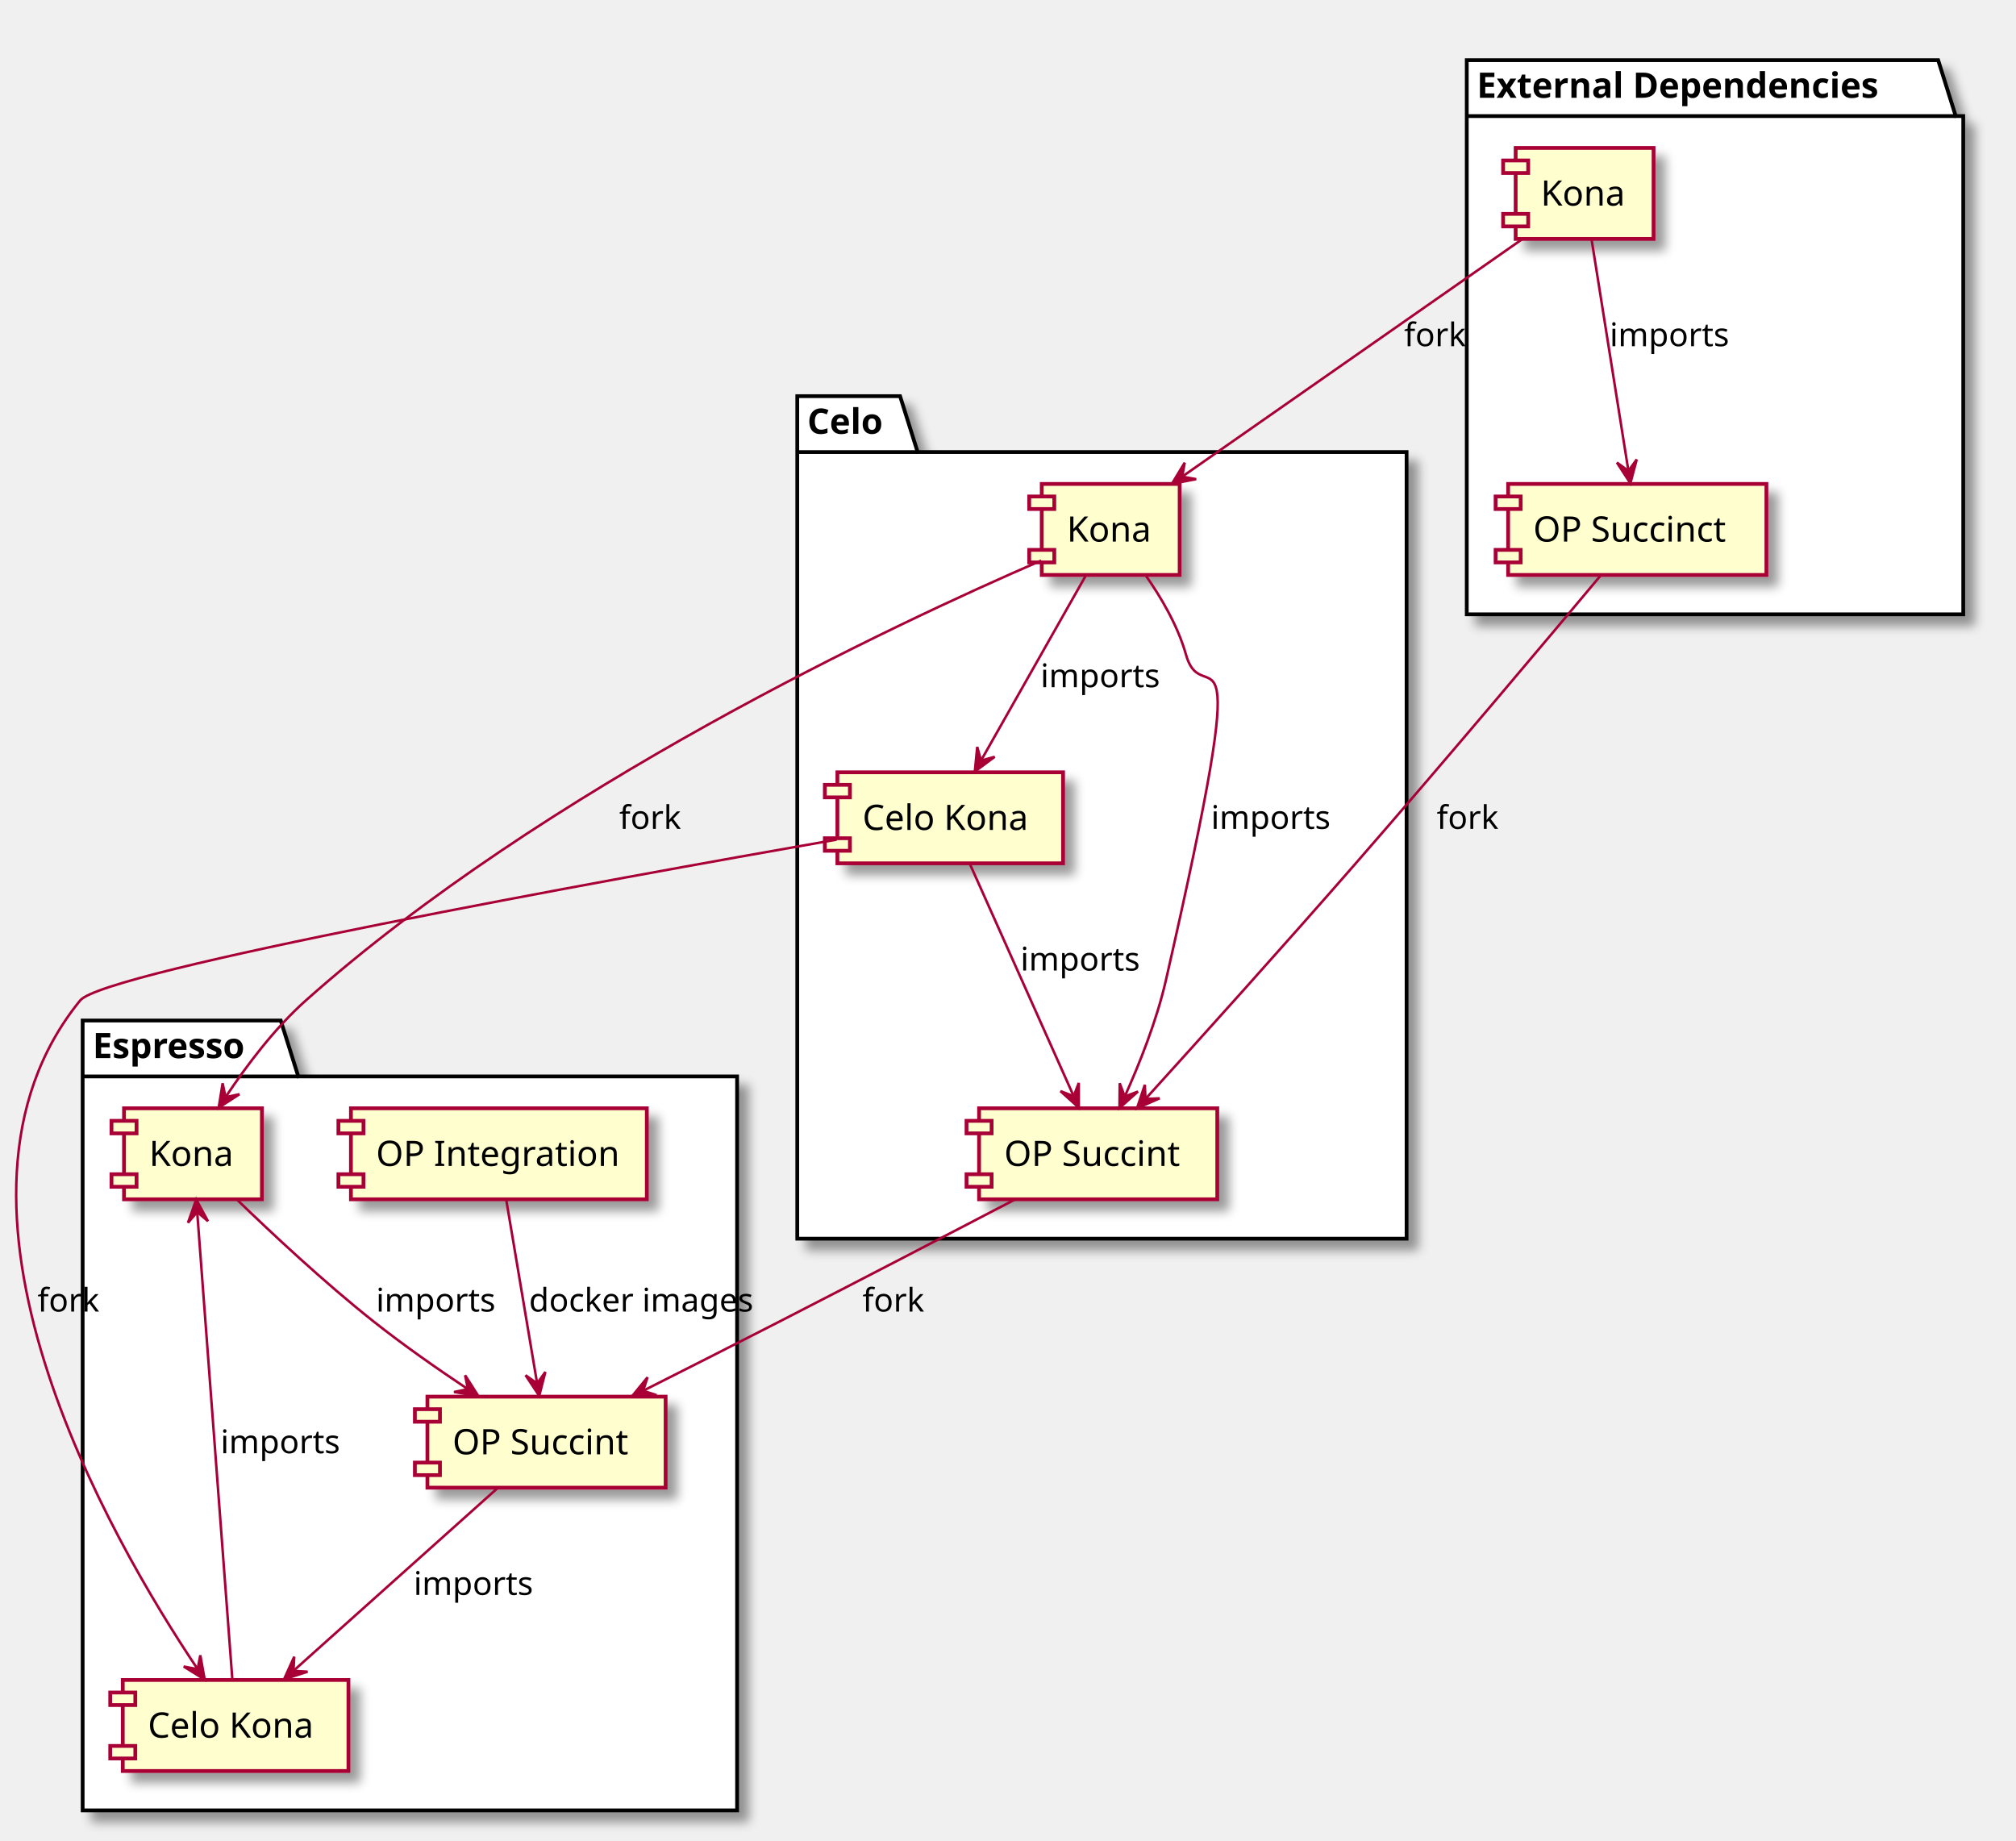
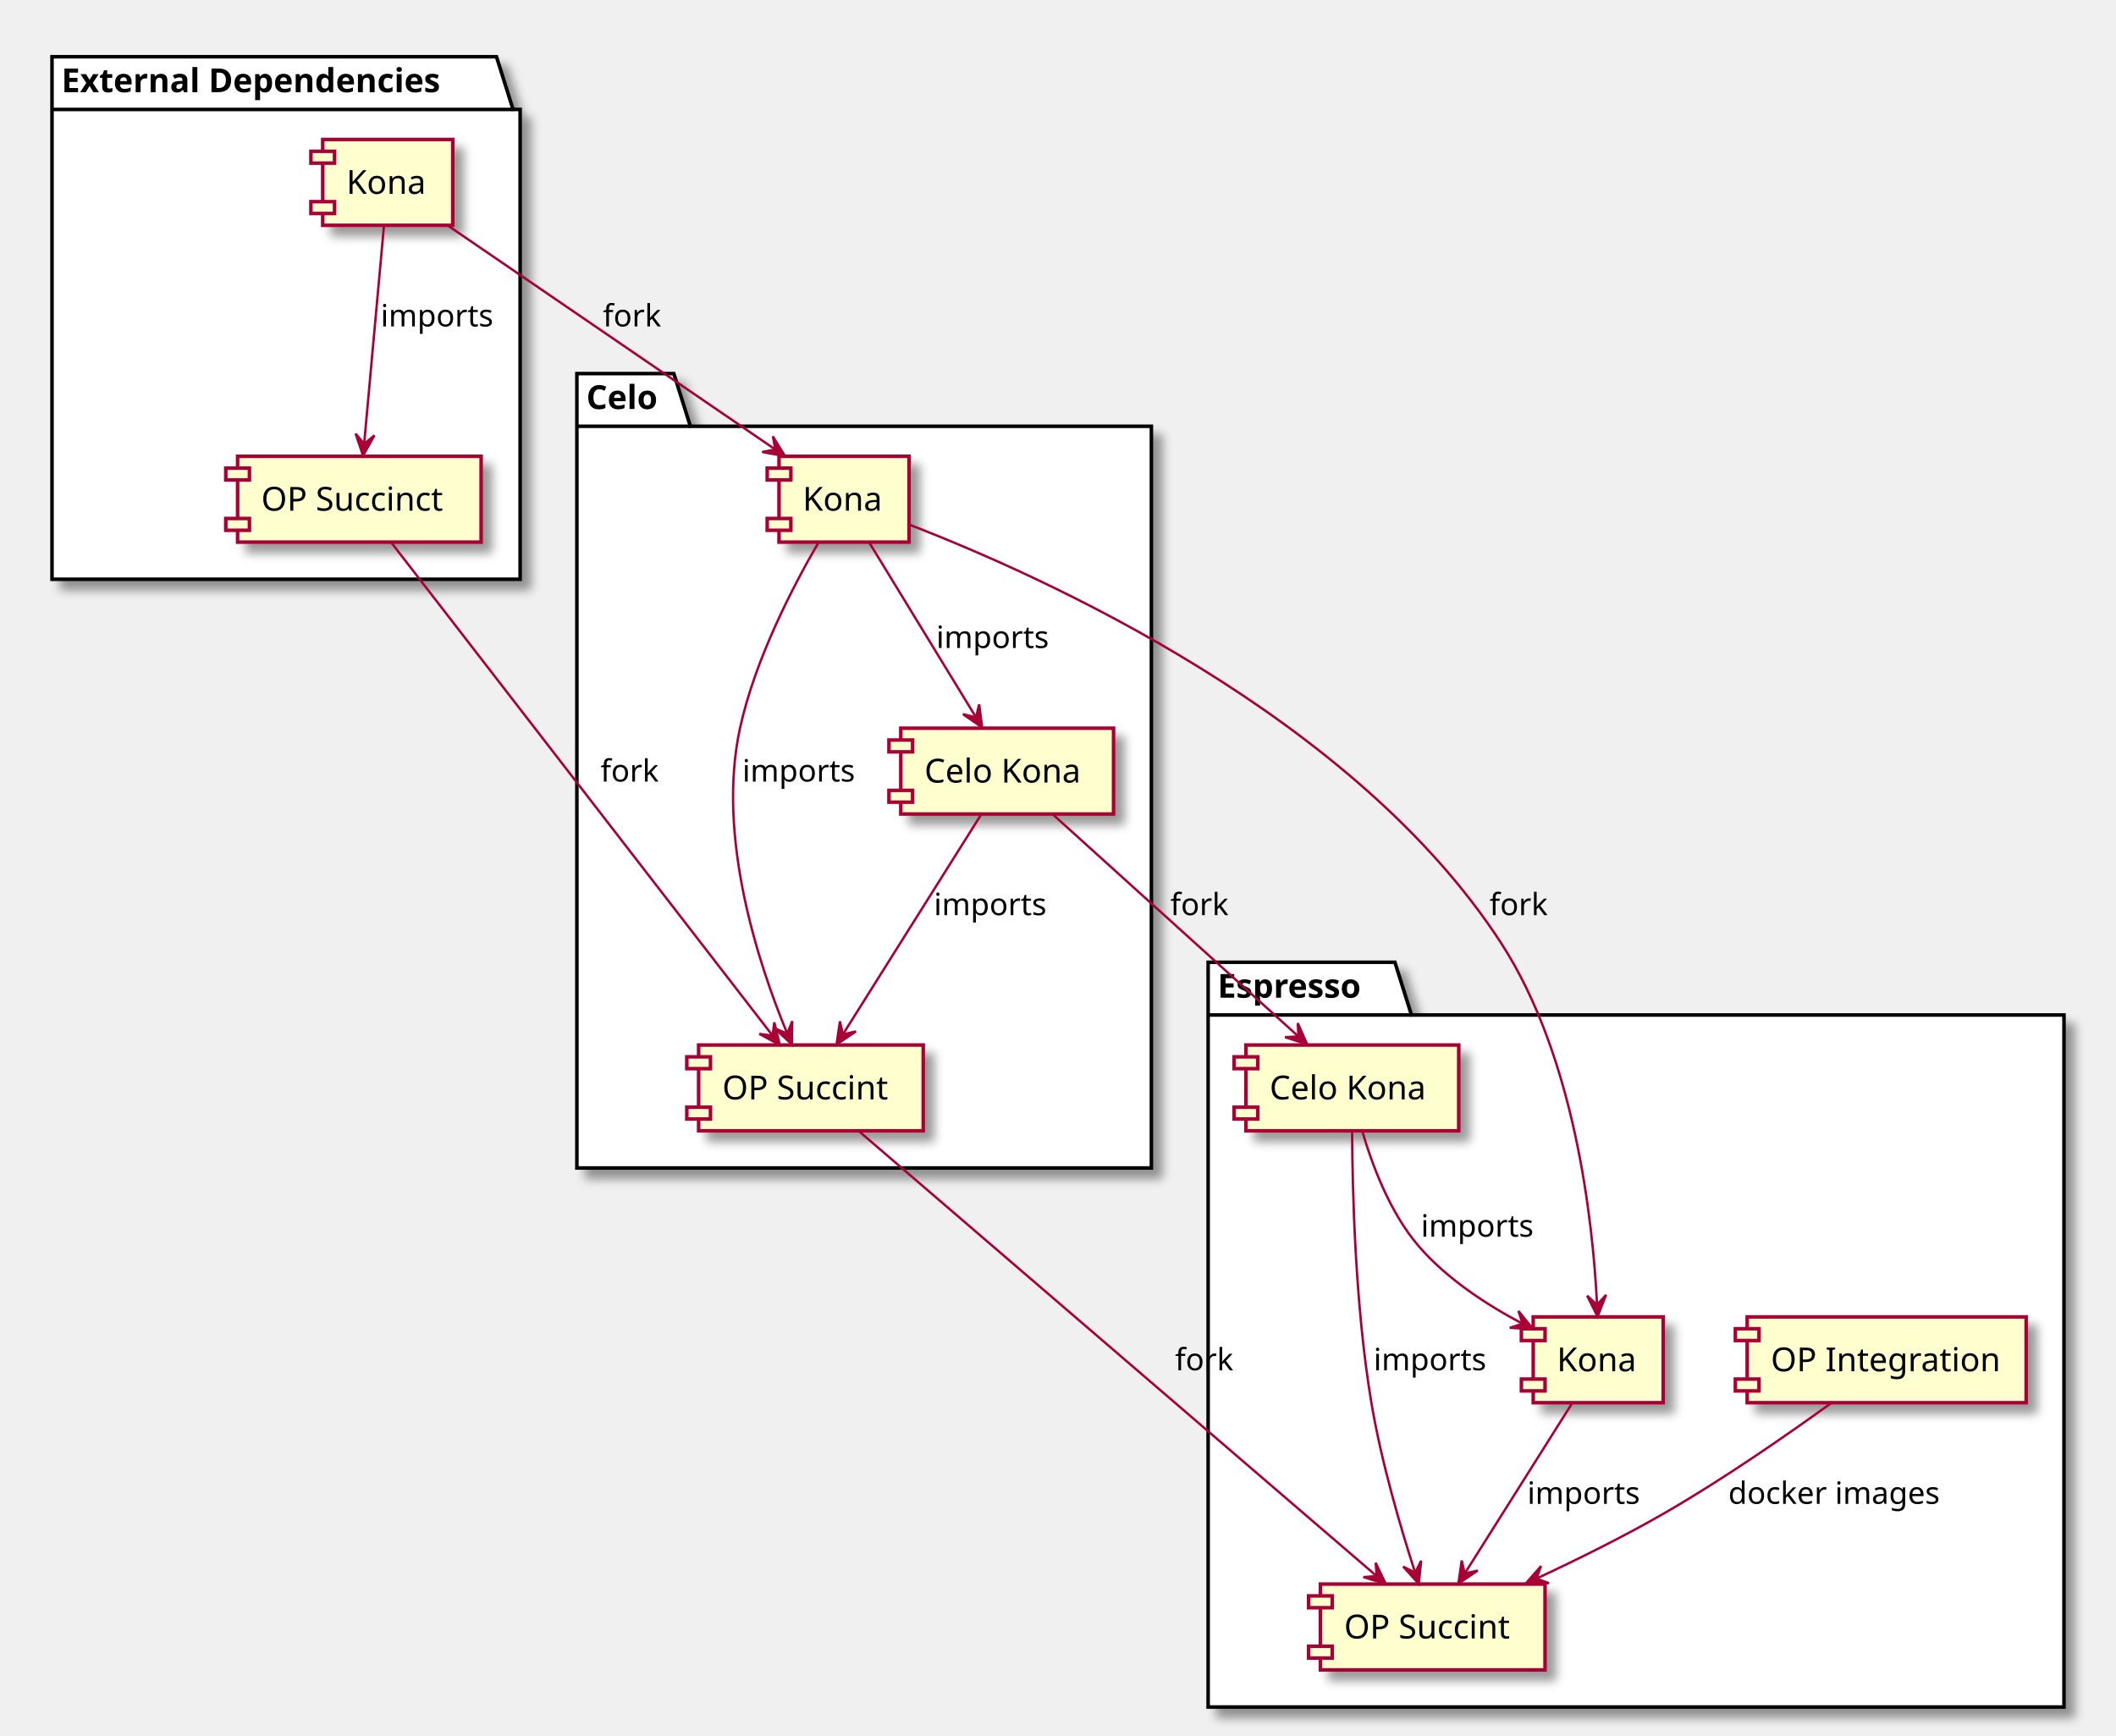
- <svg xmlns="http://www.w3.org/2000/svg" contentScriptType="application/ecmascript" contentStyleType="text/css" height="734px" preserveAspectRatio="none" style="width:804px;height:734px;" version="1.1" viewBox="0 0 804 734" width="804px" zoomAndPan="magnify">
+ <svg xmlns="http://www.w3.org/2000/svg" contentScriptType="application/ecmascript" contentStyleType="text/css" height="734px" preserveAspectRatio="none" style="width:895px;height:734px;" version="1.1" viewBox="0 0 895 734" width="895px" zoomAndPan="magnify">
  <defs>
-     <filter height="300%" id="fkmjbjr0ba632" width="300%" x="-1" y="-1">
+     <filter height="300%" id="fib62g2i4j066" width="300%" x="-1" y="-1">
      <feGaussianBlur result="blurOut" stdDeviation="2.0" />
      <feColorMatrix in="blurOut" result="blurOut2" type="matrix" values="0 0 0 0 0 0 0 0 0 0 0 0 0 0 0 0 0 0 .4 0" />
      <feOffset dx="4.0" dy="4.0" in="blurOut2" result="blurOut3" />
      <feBlend in="SourceGraphic" in2="blurOut3" mode="normal" />
    </filter>
  </defs>
  <g>
-     <polygon fill="#FFFFFF" filter="url(#fkmjbjr0ba632)" points="584.96,24,772.96,24,779.96,46.297,782.96,46.297,782.96,245,584.96,245,584.96,24" style="stroke: #000000; stroke-width: 1.5;" />
-     <line style="stroke: #000000; stroke-width: 1.5;" x1="584.96" x2="779.96" y1="46.297" y2="46.297" />
-     <text fill="#000000" font-family="sans-serif" font-size="14" font-weight="bold" lengthAdjust="spacingAndGlyphs" textLength="182" x="588.96" y="38.995">External Dependencies</text>
-     <polygon fill="#FFFFFF" filter="url(#fkmjbjr0ba632)" points="317.96,158,358.96,158,365.96,180.297,560.96,180.297,560.96,494,317.96,494,317.96,158" style="stroke: #000000; stroke-width: 1.5;" />
-     <line style="stroke: #000000; stroke-width: 1.5;" x1="317.96" x2="365.96" y1="180.297" y2="180.297" />
-     <text fill="#000000" font-family="sans-serif" font-size="14" font-weight="bold" lengthAdjust="spacingAndGlyphs" textLength="35" x="321.96" y="172.995">Celo</text>
-     <polygon fill="#FFFFFF" filter="url(#fkmjbjr0ba632)" points="32.96,407,111.96,407,118.96,429.297,293.96,429.297,293.96,722,32.96,722,32.96,407" style="stroke: #000000; stroke-width: 1.5;" />
-     <line style="stroke: #000000; stroke-width: 1.5;" x1="32.96" x2="118.96" y1="429.297" y2="429.297" />
-     <text fill="#000000" font-family="sans-serif" font-size="14" font-weight="bold" lengthAdjust="spacingAndGlyphs" textLength="73" x="36.96" y="421.995">Espresso</text>
-     <rect fill="#FEFECE" filter="url(#fkmjbjr0ba632)" height="36.297" style="stroke: #A80036; stroke-width: 1.5;" width="55" x="604.46" y="59" />
-     <rect fill="#FEFECE" height="5" style="stroke: #A80036; stroke-width: 1.5;" width="10" x="599.46" y="64" />
-     <rect fill="#FEFECE" height="5" style="stroke: #A80036; stroke-width: 1.5;" width="10" x="599.46" y="85.297" />
-     <text fill="#000000" font-family="sans-serif" font-size="14" lengthAdjust="spacingAndGlyphs" textLength="35" x="614.46" y="81.995">Kona</text>
-     <rect fill="#FEFECE" filter="url(#fkmjbjr0ba632)" height="36.297" style="stroke: #A80036; stroke-width: 1.5;" width="103" x="601.46" y="193" />
-     <rect fill="#FEFECE" height="5" style="stroke: #A80036; stroke-width: 1.5;" width="10" x="596.46" y="198" />
-     <rect fill="#FEFECE" height="5" style="stroke: #A80036; stroke-width: 1.5;" width="10" x="596.46" y="219.297" />
-     <text fill="#000000" font-family="sans-serif" font-size="14" lengthAdjust="spacingAndGlyphs" textLength="83" x="611.46" y="215.995">OP Succinct</text>
-     <rect fill="#FEFECE" filter="url(#fkmjbjr0ba632)" height="36.297" style="stroke: #A80036; stroke-width: 1.5;" width="55" x="415.46" y="193" />
-     <rect fill="#FEFECE" height="5" style="stroke: #A80036; stroke-width: 1.5;" width="10" x="410.46" y="198" />
-     <rect fill="#FEFECE" height="5" style="stroke: #A80036; stroke-width: 1.5;" width="10" x="410.46" y="219.297" />
-     <text fill="#000000" font-family="sans-serif" font-size="14" lengthAdjust="spacingAndGlyphs" textLength="35" x="425.46" y="215.995">Kona</text>
-     <rect fill="#FEFECE" filter="url(#fkmjbjr0ba632)" height="36.297" style="stroke: #A80036; stroke-width: 1.5;" width="90" x="333.96" y="308" />
-     <rect fill="#FEFECE" height="5" style="stroke: #A80036; stroke-width: 1.5;" width="10" x="328.96" y="313" />
-     <rect fill="#FEFECE" height="5" style="stroke: #A80036; stroke-width: 1.5;" width="10" x="328.96" y="334.297" />
-     <text fill="#000000" font-family="sans-serif" font-size="14" lengthAdjust="spacingAndGlyphs" textLength="70" x="343.96" y="330.995">Celo Kona</text>
-     <rect fill="#FEFECE" filter="url(#fkmjbjr0ba632)" height="36.297" style="stroke: #A80036; stroke-width: 1.5;" width="95" x="390.46" y="442" />
-     <rect fill="#FEFECE" height="5" style="stroke: #A80036; stroke-width: 1.5;" width="10" x="385.46" y="447" />
-     <rect fill="#FEFECE" height="5" style="stroke: #A80036; stroke-width: 1.5;" width="10" x="385.46" y="468.297" />
-     <text fill="#000000" font-family="sans-serif" font-size="14" lengthAdjust="spacingAndGlyphs" textLength="75" x="400.46" y="464.995">OP Succint</text>
-     <rect fill="#FEFECE" filter="url(#fkmjbjr0ba632)" height="36.297" style="stroke: #A80036; stroke-width: 1.5;" width="55" x="49.46" y="442" />
-     <rect fill="#FEFECE" height="5" style="stroke: #A80036; stroke-width: 1.5;" width="10" x="44.46" y="447" />
-     <rect fill="#FEFECE" height="5" style="stroke: #A80036; stroke-width: 1.5;" width="10" x="44.46" y="468.297" />
-     <text fill="#000000" font-family="sans-serif" font-size="14" lengthAdjust="spacingAndGlyphs" textLength="35" x="59.46" y="464.995">Kona</text>
-     <rect fill="#FEFECE" filter="url(#fkmjbjr0ba632)" height="36.297" style="stroke: #A80036; stroke-width: 1.5;" width="90" x="48.96" y="670" />
-     <rect fill="#FEFECE" height="5" style="stroke: #A80036; stroke-width: 1.5;" width="10" x="43.96" y="675" />
-     <rect fill="#FEFECE" height="5" style="stroke: #A80036; stroke-width: 1.5;" width="10" x="43.96" y="696.297" />
-     <text fill="#000000" font-family="sans-serif" font-size="14" lengthAdjust="spacingAndGlyphs" textLength="70" x="58.96" y="692.995">Celo Kona</text>
-     <rect fill="#FEFECE" filter="url(#fkmjbjr0ba632)" height="36.297" style="stroke: #A80036; stroke-width: 1.5;" width="95" x="170.46" y="557" />
-     <rect fill="#FEFECE" height="5" style="stroke: #A80036; stroke-width: 1.5;" width="10" x="165.46" y="562" />
-     <rect fill="#FEFECE" height="5" style="stroke: #A80036; stroke-width: 1.5;" width="10" x="165.46" y="583.297" />
-     <text fill="#000000" font-family="sans-serif" font-size="14" lengthAdjust="spacingAndGlyphs" textLength="75" x="180.46" y="579.995">OP Succint</text>
-     <rect fill="#FEFECE" filter="url(#fkmjbjr0ba632)" height="36.297" style="stroke: #A80036; stroke-width: 1.5;" width="118" x="139.96" y="442" />
-     <rect fill="#FEFECE" height="5" style="stroke: #A80036; stroke-width: 1.5;" width="10" x="134.96" y="447" />
-     <rect fill="#FEFECE" height="5" style="stroke: #A80036; stroke-width: 1.5;" width="10" x="134.96" y="468.297" />
-     <text fill="#000000" font-family="sans-serif" font-size="14" lengthAdjust="spacingAndGlyphs" textLength="98" x="149.96" y="464.995">OP Integration</text>
-     <path d="M433.24,229.16 C422.01,248.99 403.51,281.65 391.28,303.25 " fill="none" id="KonaCelo-&gt;CeloKonaCelo" style="stroke: #A80036; stroke-width: 1.0;" />
-     <polygon fill="#A80036" points="388.77,307.68,396.69,301.825,391.237,303.331,389.731,297.878,388.77,307.68" style="stroke: #A80036; stroke-width: 1.0;" />
-     <text fill="#000000" font-family="sans-serif" font-size="13" lengthAdjust="spacingAndGlyphs" textLength="49" x="414.96" y="274.067">imports</text>
-     <path d="M386.67,344.26 C397.32,368.07 416.51,411.02 428.16,437.08 " fill="none" id="CeloKonaCelo-&gt;OPSuccintCelo" style="stroke: #A80036; stroke-width: 1.0;" />
-     <polygon fill="#A80036" points="430.24,441.74,430.22,431.891,428.2,437.175,422.916,435.155,430.24,441.74" style="stroke: #A80036; stroke-width: 1.0;" />
-     <text fill="#000000" font-family="sans-serif" font-size="13" lengthAdjust="spacingAndGlyphs" textLength="49" x="406.96" y="387.067">imports</text>
-     <path d="M634.7,95.26 C638.48,118.97 645.27,161.66 649.42,187.75 " fill="none" id="KonaExternal-&gt;OPSuccintExternal" style="stroke: #A80036; stroke-width: 1.0;" />
-     <polygon fill="#A80036" points="650.21,192.74,652.743,183.222,649.423,187.802,644.843,184.482,650.21,192.74" style="stroke: #A80036; stroke-width: 1.0;" />
-     <text fill="#000000" font-family="sans-serif" font-size="13" lengthAdjust="spacingAndGlyphs" textLength="49" x="641.96" y="138.067">imports</text>
-     <path d="M456.61,229.04 C462.92,237.99 469.71,249.48 472.96,261 C480.1,286.34 501.35,231.52 464.96,391 C461.31,406.99 454.47,424.15 448.59,437.24 " fill="none" id="KonaCelo-&gt;OPSuccintCelo" style="stroke: #A80036; stroke-width: 1.0;" />
-     <polygon fill="#A80036" points="446.47,441.86,453.836,435.322,448.539,437.308,446.553,432.012,446.47,441.86" style="stroke: #A80036; stroke-width: 1.0;" />
-     <text fill="#000000" font-family="sans-serif" font-size="13" lengthAdjust="spacingAndGlyphs" textLength="49" x="482.96" y="330.567">imports</text>
-     <path d="M607.25,95.26 C572.35,119.63 508.74,164.05 471.75,189.89 " fill="none" id="KonaExternal-&gt;KonaCelo" style="stroke: #A80036; stroke-width: 1.0;" />
-     <polygon fill="#A80036" points="467.37,192.95,477.041,191.086,471.472,190.091,472.467,184.523,467.37,192.95" style="stroke: #A80036; stroke-width: 1.0;" />
-     <text fill="#000000" font-family="sans-serif" font-size="13" lengthAdjust="spacingAndGlyphs" textLength="24" x="559.96" y="138.067">fork</text>
-     <path d="M638.61,229.21 C617.44,254.53 576.51,303.22 540.96,344 C511.99,377.23 477.72,415.23 456.93,438.16 " fill="none" id="OPSuccintExternal-&gt;OPSuccintCelo" style="stroke: #A80036; stroke-width: 1.0;" />
-     <polygon fill="#A80036" points="453.46,441.98,462.478,438.022,456.828,438.284,456.565,432.633,453.46,441.98" style="stroke: #A80036; stroke-width: 1.0;" />
-     <text fill="#000000" font-family="sans-serif" font-size="13" lengthAdjust="spacingAndGlyphs" textLength="24" x="572.96" y="330.567">fork</text>
-     <path d="M415.24,223.56 C356.5,248.99 217.1,314.3 121.96,399 C109.49,410.1 98.22,425.14 90.07,437.38 " fill="none" id="KonaCelo-&gt;KonaEspresso" style="stroke: #A80036; stroke-width: 1.0;" />
-     <polygon fill="#A80036" points="87.22,441.75,95.486,436.395,89.951,437.561,88.784,432.026,87.22,441.75" style="stroke: #A80036; stroke-width: 1.0;" />
-     <text fill="#000000" font-family="sans-serif" font-size="13" lengthAdjust="spacingAndGlyphs" textLength="24" x="246.96" y="330.567">fork</text>
-     <path d="M333.68,334.84 C241.85,350.95 41.52,387.25 31.96,399 C-33.67,479.64 44.03,613.81 78.81,665.65 " fill="none" id="CeloKonaCelo-&gt;CeloKonaEspresso" style="stroke: #A80036; stroke-width: 1.0;" />
-     <polygon fill="#A80036" points="81.63,669.83,79.882,660.138,78.82,665.694,73.264,664.633,81.63,669.83" style="stroke: #A80036; stroke-width: 1.0;" />
-     <text fill="#000000" font-family="sans-serif" font-size="13" lengthAdjust="spacingAndGlyphs" textLength="24" x="14.96" y="523.067">fork</text>
-     <path d="M405.38,478.06 C379.76,491.44 343.13,510.51 310.96,527 C293.15,536.13 273.37,546.14 256.65,554.57 " fill="none" id="OPSuccintCelo-&gt;OPSuccintEspresso" style="stroke: #A80036; stroke-width: 1.0;" />
-     <polygon fill="#A80036" points="252.02,556.9,261.857,556.415,256.483,554.647,258.252,549.274,252.02,556.9" style="stroke: #A80036; stroke-width: 1.0;" />
-     <text fill="#000000" font-family="sans-serif" font-size="13" lengthAdjust="spacingAndGlyphs" textLength="24" x="343.96" y="523.067">fork</text>
-     <path d="M201.84,478.16 C205.15,497.82 210.58,530.11 214.21,551.7 " fill="none" id="OpIntegration-&gt;OPSuccintEspresso" style="stroke: #A80036; stroke-width: 1.0;" />
-     <polygon fill="#A80036" points="215.05,556.68,217.502,547.141,214.221,551.749,209.613,548.468,215.05,556.68" style="stroke: #A80036; stroke-width: 1.0;" />
-     <text fill="#000000" font-family="sans-serif" font-size="13" lengthAdjust="spacingAndGlyphs" textLength="94" x="210.96" y="523.067">docker images</text>
-     <path d="M92.67,669.89 C89.64,629.62 82.06,528.82 78.66,483.59 " fill="none" id="CeloKonaEspresso-&gt;KonaEspresso" style="stroke: #A80036; stroke-width: 1.0;" />
-     <polygon fill="#A80036" points="78.26,478.36,74.966,487.642,78.646,483.345,82.942,487.025,78.26,478.36" style="stroke: #A80036; stroke-width: 1.0;" />
-     <text fill="#000000" font-family="sans-serif" font-size="13" lengthAdjust="spacingAndGlyphs" textLength="49" x="87.96" y="579.567">imports</text>
-     <path d="M198.85,593.1 C176.89,612.76 140.84,645.03 117.25,666.15 " fill="none" id="OPSuccintEspresso-&gt;CeloKonaEspresso" style="stroke: #A80036; stroke-width: 1.0;" />
-     <polygon fill="#A80036" points="113.29,669.7,122.668,666.69,117.02,666.37,117.34,660.722,113.29,669.7" style="stroke: #A80036; stroke-width: 1.0;" />
-     <text fill="#000000" font-family="sans-serif" font-size="13" lengthAdjust="spacingAndGlyphs" textLength="49" x="164.96" y="636.067">imports</text>
-     <path d="M94.09,478.01 C108.3,491.79 129.29,511.42 148.96,527 C160.8,536.38 174.43,545.91 186.44,553.91 " fill="none" id="KonaEspresso-&gt;OPSuccintEspresso" style="stroke: #A80036; stroke-width: 1.0;" />
-     <polygon fill="#A80036" points="190.78,556.79,185.497,548.478,186.615,554.023,181.07,555.141,190.78,556.79" style="stroke: #A80036; stroke-width: 1.0;" />
-     <text fill="#000000" font-family="sans-serif" font-size="13" lengthAdjust="spacingAndGlyphs" textLength="49" x="149.96" y="523.067">imports</text>
+     <polygon fill="#FFFFFF" filter="url(#fib62g2i4j066)" points="22,24,210,24,217,46.297,220,46.297,220,245,22,245,22,24" style="stroke: #000000; stroke-width: 1.5;" />
+     <line style="stroke: #000000; stroke-width: 1.5;" x1="22" x2="217" y1="46.297" y2="46.297" />
+     <text fill="#000000" font-family="sans-serif" font-size="14" font-weight="bold" lengthAdjust="spacingAndGlyphs" textLength="182" x="26" y="38.995">External Dependencies</text>
+     <polygon fill="#FFFFFF" filter="url(#fib62g2i4j066)" points="244,158,285,158,292,180.297,487,180.297,487,494,244,494,244,158" style="stroke: #000000; stroke-width: 1.5;" />
+     <line style="stroke: #000000; stroke-width: 1.5;" x1="244" x2="292" y1="180.297" y2="180.297" />
+     <text fill="#000000" font-family="sans-serif" font-size="14" font-weight="bold" lengthAdjust="spacingAndGlyphs" textLength="35" x="248" y="172.995">Celo</text>
+     <polygon fill="#FFFFFF" filter="url(#fib62g2i4j066)" points="511,407,590,407,597,429.297,873,429.297,873,722,511,722,511,407" style="stroke: #000000; stroke-width: 1.5;" />
+     <line style="stroke: #000000; stroke-width: 1.5;" x1="511" x2="597" y1="429.297" y2="429.297" />
+     <text fill="#000000" font-family="sans-serif" font-size="14" font-weight="bold" lengthAdjust="spacingAndGlyphs" textLength="73" x="515" y="421.995">Espresso</text>
+     <rect fill="#FEFECE" filter="url(#fib62g2i4j066)" height="36.297" style="stroke: #A80036; stroke-width: 1.5;" width="55" x="136.5" y="59" />
+     <rect fill="#FEFECE" height="5" style="stroke: #A80036; stroke-width: 1.5;" width="10" x="131.5" y="64" />
+     <rect fill="#FEFECE" height="5" style="stroke: #A80036; stroke-width: 1.5;" width="10" x="131.5" y="85.297" />
+     <text fill="#000000" font-family="sans-serif" font-size="14" lengthAdjust="spacingAndGlyphs" textLength="35" x="146.5" y="81.995">Kona</text>
+     <rect fill="#FEFECE" filter="url(#fib62g2i4j066)" height="36.297" style="stroke: #A80036; stroke-width: 1.5;" width="103" x="100.5" y="193" />
+     <rect fill="#FEFECE" height="5" style="stroke: #A80036; stroke-width: 1.5;" width="10" x="95.5" y="198" />
+     <rect fill="#FEFECE" height="5" style="stroke: #A80036; stroke-width: 1.5;" width="10" x="95.5" y="219.297" />
+     <text fill="#000000" font-family="sans-serif" font-size="14" lengthAdjust="spacingAndGlyphs" textLength="83" x="110.5" y="215.995">OP Succinct</text>
+     <rect fill="#FEFECE" filter="url(#fib62g2i4j066)" height="36.297" style="stroke: #A80036; stroke-width: 1.5;" width="55" x="329.5" y="193" />
+     <rect fill="#FEFECE" height="5" style="stroke: #A80036; stroke-width: 1.5;" width="10" x="324.5" y="198" />
+     <rect fill="#FEFECE" height="5" style="stroke: #A80036; stroke-width: 1.5;" width="10" x="324.5" y="219.297" />
+     <text fill="#000000" font-family="sans-serif" font-size="14" lengthAdjust="spacingAndGlyphs" textLength="35" x="339.5" y="215.995">Kona</text>
+     <rect fill="#FEFECE" filter="url(#fib62g2i4j066)" height="36.297" style="stroke: #A80036; stroke-width: 1.5;" width="90" x="381" y="308" />
+     <rect fill="#FEFECE" height="5" style="stroke: #A80036; stroke-width: 1.5;" width="10" x="376" y="313" />
+     <rect fill="#FEFECE" height="5" style="stroke: #A80036; stroke-width: 1.5;" width="10" x="376" y="334.297" />
+     <text fill="#000000" font-family="sans-serif" font-size="14" lengthAdjust="spacingAndGlyphs" textLength="70" x="391" y="330.995">Celo Kona</text>
+     <rect fill="#FEFECE" filter="url(#fib62g2i4j066)" height="36.297" style="stroke: #A80036; stroke-width: 1.5;" width="95" x="295.5" y="442" />
+     <rect fill="#FEFECE" height="5" style="stroke: #A80036; stroke-width: 1.5;" width="10" x="290.5" y="447" />
+     <rect fill="#FEFECE" height="5" style="stroke: #A80036; stroke-width: 1.5;" width="10" x="290.5" y="468.297" />
+     <text fill="#000000" font-family="sans-serif" font-size="14" lengthAdjust="spacingAndGlyphs" textLength="75" x="305.5" y="464.995">OP Succint</text>
+     <rect fill="#FEFECE" filter="url(#fib62g2i4j066)" height="36.297" style="stroke: #A80036; stroke-width: 1.5;" width="55" x="648.5" y="557" />
+     <rect fill="#FEFECE" height="5" style="stroke: #A80036; stroke-width: 1.5;" width="10" x="643.5" y="562" />
+     <rect fill="#FEFECE" height="5" style="stroke: #A80036; stroke-width: 1.5;" width="10" x="643.5" y="583.297" />
+     <text fill="#000000" font-family="sans-serif" font-size="14" lengthAdjust="spacingAndGlyphs" textLength="35" x="658.5" y="579.995">Kona</text>
+     <rect fill="#FEFECE" filter="url(#fib62g2i4j066)" height="36.297" style="stroke: #A80036; stroke-width: 1.5;" width="90" x="527" y="442" />
+     <rect fill="#FEFECE" height="5" style="stroke: #A80036; stroke-width: 1.5;" width="10" x="522" y="447" />
+     <rect fill="#FEFECE" height="5" style="stroke: #A80036; stroke-width: 1.5;" width="10" x="522" y="468.297" />
+     <text fill="#000000" font-family="sans-serif" font-size="14" lengthAdjust="spacingAndGlyphs" textLength="70" x="537" y="464.995">Celo Kona</text>
+     <rect fill="#FEFECE" filter="url(#fib62g2i4j066)" height="36.297" style="stroke: #A80036; stroke-width: 1.5;" width="95" x="558.5" y="670" />
+     <rect fill="#FEFECE" height="5" style="stroke: #A80036; stroke-width: 1.5;" width="10" x="553.5" y="675" />
+     <rect fill="#FEFECE" height="5" style="stroke: #A80036; stroke-width: 1.5;" width="10" x="553.5" y="696.297" />
+     <text fill="#000000" font-family="sans-serif" font-size="14" lengthAdjust="spacingAndGlyphs" textLength="75" x="568.5" y="692.995">OP Succint</text>
+     <rect fill="#FEFECE" filter="url(#fib62g2i4j066)" height="36.297" style="stroke: #A80036; stroke-width: 1.5;" width="118" x="739" y="557" />
+     <rect fill="#FEFECE" height="5" style="stroke: #A80036; stroke-width: 1.5;" width="10" x="734" y="562" />
+     <rect fill="#FEFECE" height="5" style="stroke: #A80036; stroke-width: 1.5;" width="10" x="734" y="583.297" />
+     <text fill="#000000" font-family="sans-serif" font-size="14" lengthAdjust="spacingAndGlyphs" textLength="98" x="749" y="579.995">OP Integration</text>
+     <path d="M367.48,229.16 C379.59,248.99 399.53,281.65 412.72,303.25 " fill="none" id="KonaCelo-&gt;CeloKonaCelo" style="stroke: #A80036; stroke-width: 1.0;" />
+     <polygon fill="#A80036" points="415.42,307.68,414.157,297.912,412.82,303.409,407.324,302.072,415.42,307.68" style="stroke: #A80036; stroke-width: 1.0;" />
+     <text fill="#000000" font-family="sans-serif" font-size="13" lengthAdjust="spacingAndGlyphs" textLength="49" x="396" y="274.067">imports</text>
+     <path d="M415.15,344.26 C400.11,368.17 372.95,411.38 356.58,437.4 " fill="none" id="CeloKonaCelo-&gt;OPSuccintCelo" style="stroke: #A80036; stroke-width: 1.0;" />
+     <polygon fill="#A80036" points="353.85,441.74,362.03,436.255,356.514,437.509,355.26,431.993,353.85,441.74" style="stroke: #A80036; stroke-width: 1.0;" />
+     <text fill="#000000" font-family="sans-serif" font-size="13" lengthAdjust="spacingAndGlyphs" textLength="49" x="395" y="387.067">imports</text>
+     <path d="M162.43,95.26 C160.28,118.97 156.39,161.66 154.02,187.75 " fill="none" id="KonaExternal-&gt;OPSuccintExternal" style="stroke: #A80036; stroke-width: 1.0;" />
+     <polygon fill="#A80036" points="153.57,192.74,158.377,184.144,154.028,187.761,150.411,183.411,153.57,192.74" style="stroke: #A80036; stroke-width: 1.0;" />
+     <text fill="#000000" font-family="sans-serif" font-size="13" lengthAdjust="spacingAndGlyphs" textLength="49" x="161" y="138.067">imports</text>
+     <path d="M346.32,229.24 C335.47,247.87 319.37,278.8 313,308 C303.03,353.67 320.68,407.41 332.87,436.88 " fill="none" id="KonaCelo-&gt;OPSuccintCelo" style="stroke: #A80036; stroke-width: 1.0;" />
+     <polygon fill="#A80036" points="334.92,441.75,335.103,431.903,332.975,437.144,327.733,435.015,334.92,441.75" style="stroke: #A80036; stroke-width: 1.0;" />
+     <text fill="#000000" font-family="sans-serif" font-size="13" lengthAdjust="spacingAndGlyphs" textLength="49" x="314" y="330.567">imports</text>
+     <path d="M189.23,95.26 C224.87,119.63 289.82,164.05 327.6,189.89 " fill="none" id="KonaExternal-&gt;KonaCelo" style="stroke: #A80036; stroke-width: 1.0;" />
+     <polygon fill="#A80036" points="332.07,192.95,326.906,184.563,327.945,190.124,322.385,191.163,332.07,192.95" style="stroke: #A80036; stroke-width: 1.0;" />
+     <text fill="#000000" font-family="sans-serif" font-size="13" lengthAdjust="spacingAndGlyphs" textLength="24" x="255" y="138.067">fork</text>
+     <path d="M165.43,229.37 C199.55,273.5 289.51,389.82 326.62,437.82 " fill="none" id="OPSuccintExternal-&gt;OPSuccintCelo" style="stroke: #A80036; stroke-width: 1.0;" />
+     <polygon fill="#A80036" points="329.84,441.98,327.503,432.412,326.783,438.023,321.172,437.303,329.84,441.98" style="stroke: #A80036; stroke-width: 1.0;" />
+     <text fill="#000000" font-family="sans-serif" font-size="13" lengthAdjust="spacingAndGlyphs" textLength="24" x="254" y="330.567">fork</text>
+     <path d="M384.57,221.89 C441.66,243.93 572.71,302.82 635,399 C666.16,447.11 673.71,516.27 675.49,551.51 " fill="none" id="KonaCelo-&gt;KonaEspresso" style="stroke: #A80036; stroke-width: 1.0;" />
+     <polygon fill="#A80036" points="675.73,556.86,679.315,547.687,675.502,551.865,671.323,548.052,675.73,556.86" style="stroke: #A80036; stroke-width: 1.0;" />
+     <text fill="#000000" font-family="sans-serif" font-size="13" lengthAdjust="spacingAndGlyphs" textLength="24" x="630" y="387.067">fork</text>
+     <path d="M445.09,344.26 C471.87,368.47 520.51,412.45 549.17,438.36 " fill="none" id="CeloKonaCelo-&gt;CeloKonaEspresso" style="stroke: #A80036; stroke-width: 1.0;" />
+     <polygon fill="#A80036" points="552.91,441.74,548.913,432.738,549.2,438.388,543.55,438.675,552.91,441.74" style="stroke: #A80036; stroke-width: 1.0;" />
+     <text fill="#000000" font-family="sans-serif" font-size="13" lengthAdjust="spacingAndGlyphs" textLength="24" x="495" y="387.067">fork</text>
+     <path d="M363.2,478.36 C411.03,519.46 531.02,622.57 582.23,666.57 " fill="none" id="OPSuccintCelo-&gt;OPSuccintEspresso" style="stroke: #A80036; stroke-width: 1.0;" />
+     <polygon fill="#A80036" points="586.09,669.89,581.876,660.988,582.3,666.629,576.659,667.052,586.09,669.89" style="stroke: #A80036; stroke-width: 1.0;" />
+     <text fill="#000000" font-family="sans-serif" font-size="13" lengthAdjust="spacingAndGlyphs" textLength="24" x="497" y="579.567">fork</text>
+     <path d="M775.07,593.05 C756.41,606.56 729.15,625.52 704,640 C686.81,649.9 667.22,659.59 650.09,667.58 " fill="none" id="OpIntegration-&gt;OPSuccintEspresso" style="stroke: #A80036; stroke-width: 1.0;" />
+     <polygon fill="#A80036" points="645.33,669.79,655.178,669.633,649.866,667.687,651.812,662.375,645.33,669.79" style="stroke: #A80036; stroke-width: 1.0;" />
+     <text fill="#000000" font-family="sans-serif" font-size="13" lengthAdjust="spacingAndGlyphs" textLength="94" x="731" y="636.067">docker images</text>
+     <path d="M576.09,478 C580.22,492.34 587.76,512.74 600,527 C611.9,540.87 628.94,551.93 643.88,559.83 " fill="none" id="CeloKonaEspresso-&gt;KonaEspresso" style="stroke: #A80036; stroke-width: 1.0;" />
+     <polygon fill="#A80036" points="648.43,562.17,642.257,554.496,643.984,559.883,638.597,561.61,648.43,562.17" style="stroke: #A80036; stroke-width: 1.0;" />
+     <text fill="#000000" font-family="sans-serif" font-size="13" lengthAdjust="spacingAndGlyphs" textLength="49" x="601" y="523.067">imports</text>
+     <path d="M571.9,478.22 C572.01,503.54 573.2,552.24 580,593 C584.17,618.04 592.37,645.98 598.46,664.85 " fill="none" id="CeloKonaEspresso-&gt;OPSuccintEspresso" style="stroke: #A80036; stroke-width: 1.0;" />
+     <polygon fill="#A80036" points="600.11,669.92,601.112,660.122,598.555,665.168,593.509,662.611,600.11,669.92" style="stroke: #A80036; stroke-width: 1.0;" />
+     <text fill="#000000" font-family="sans-serif" font-size="13" lengthAdjust="spacingAndGlyphs" textLength="49" x="581" y="579.567">imports</text>
+     <path d="M665.06,593.34 C652.79,612.81 632.85,644.42 619.59,665.46 " fill="none" id="KonaEspresso-&gt;OPSuccintEspresso" style="stroke: #A80036; stroke-width: 1.0;" />
+     <polygon fill="#A80036" points="616.86,669.78,625.035,664.288,619.52,665.546,618.262,660.031,616.86,669.78" style="stroke: #A80036; stroke-width: 1.0;" />
+     <text fill="#000000" font-family="sans-serif" font-size="13" lengthAdjust="spacingAndGlyphs" textLength="49" x="646" y="636.067">imports</text>
  </g>
</svg>
